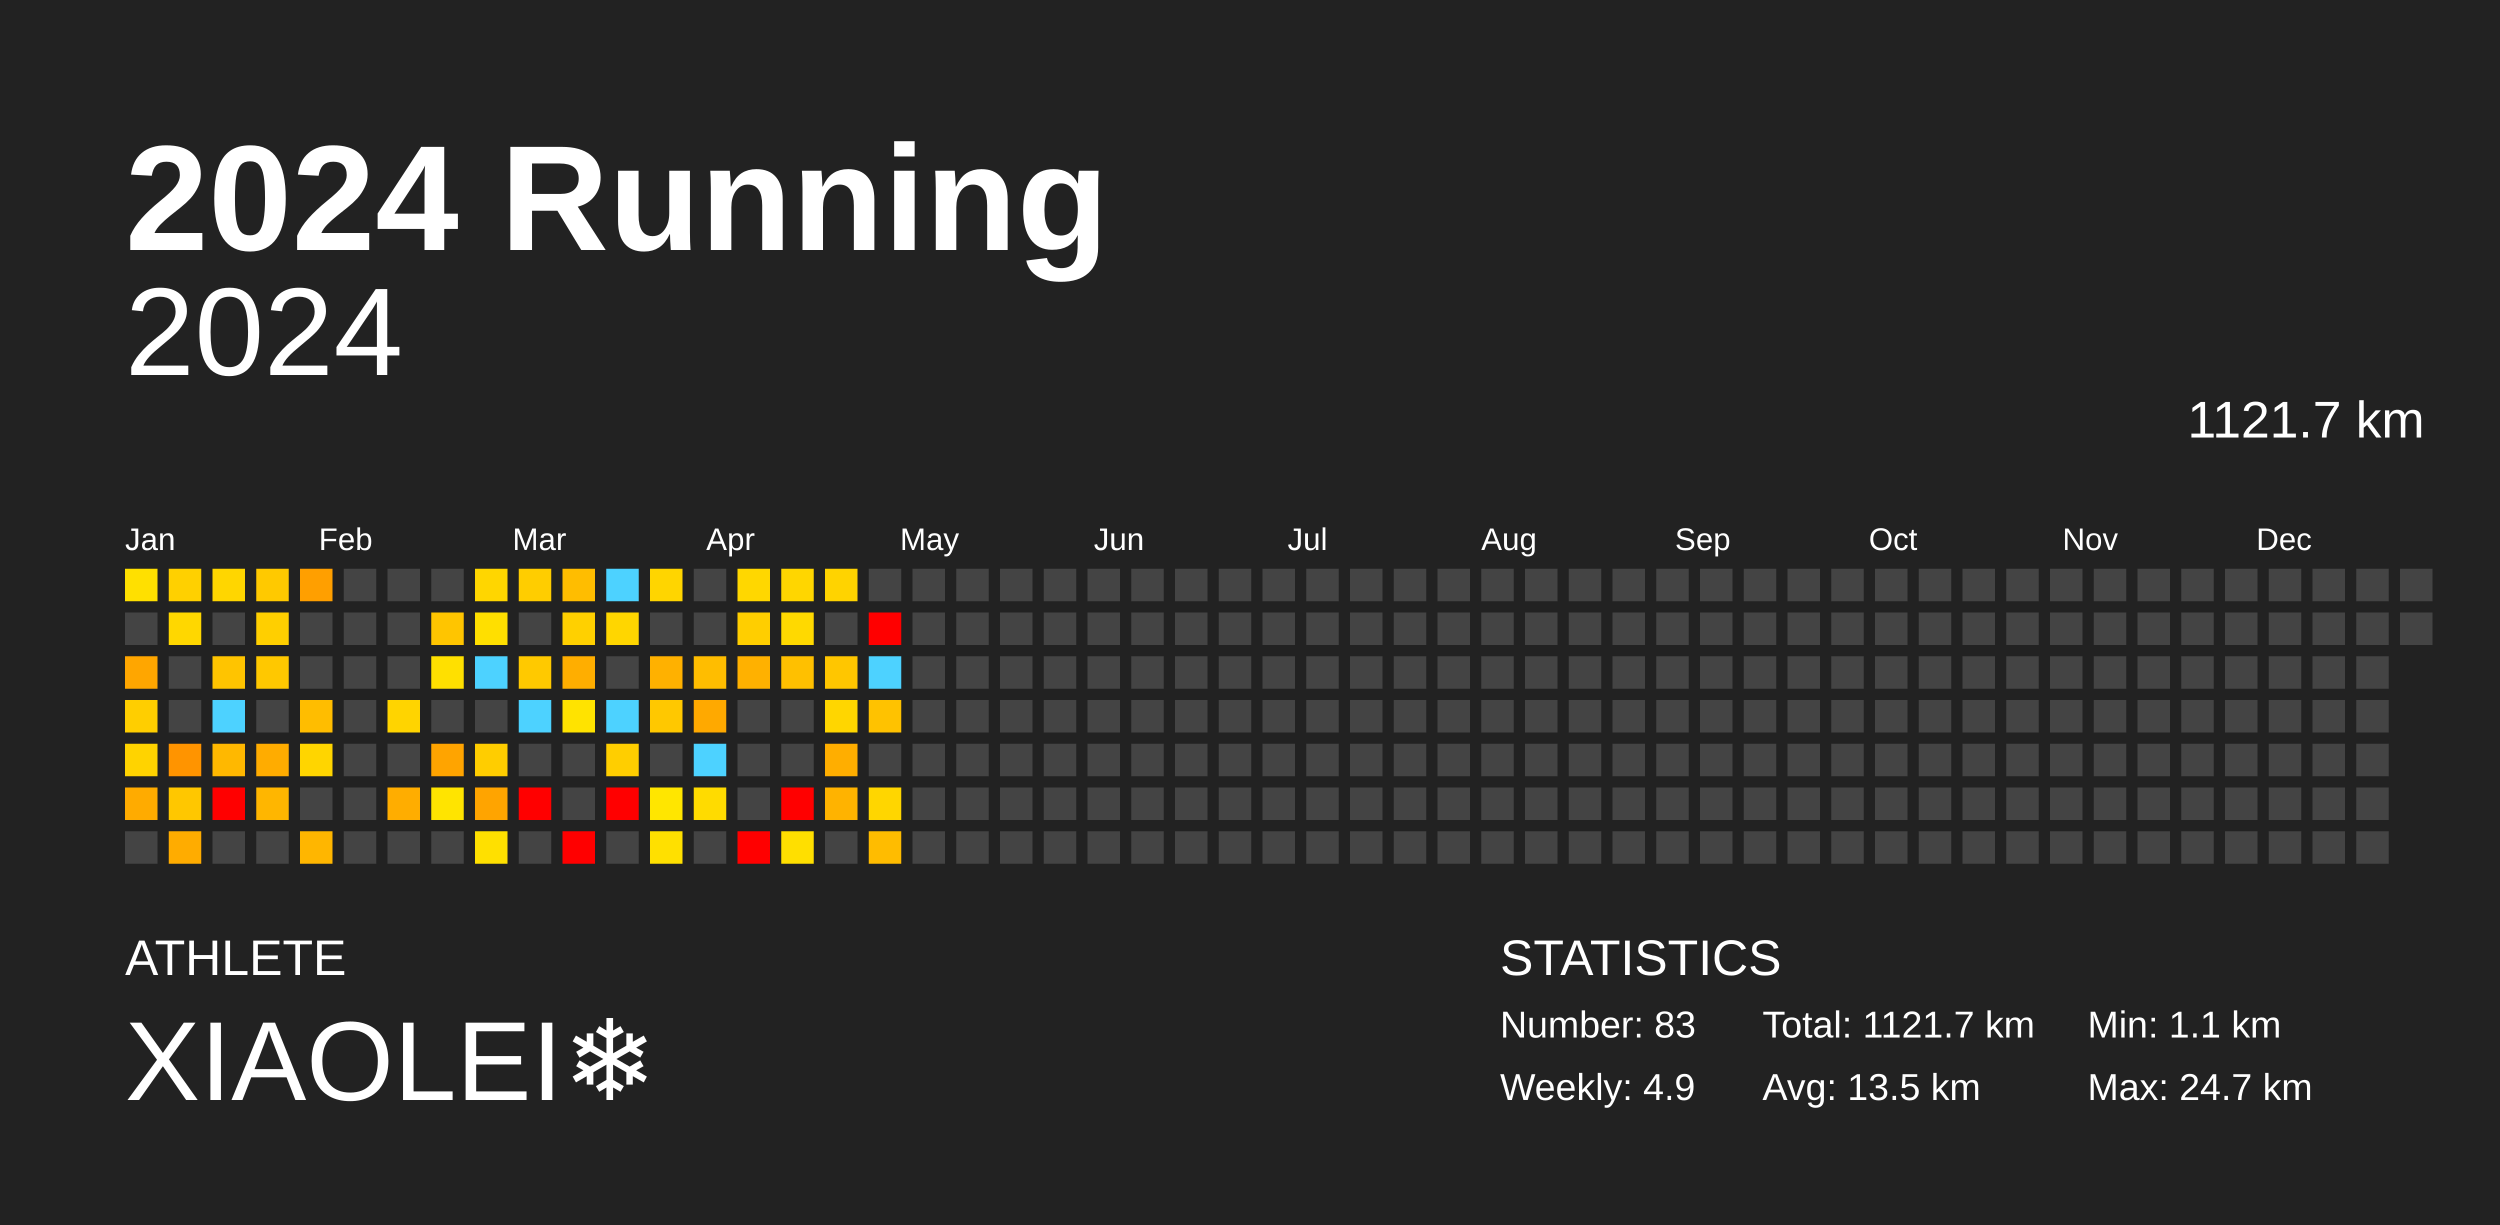
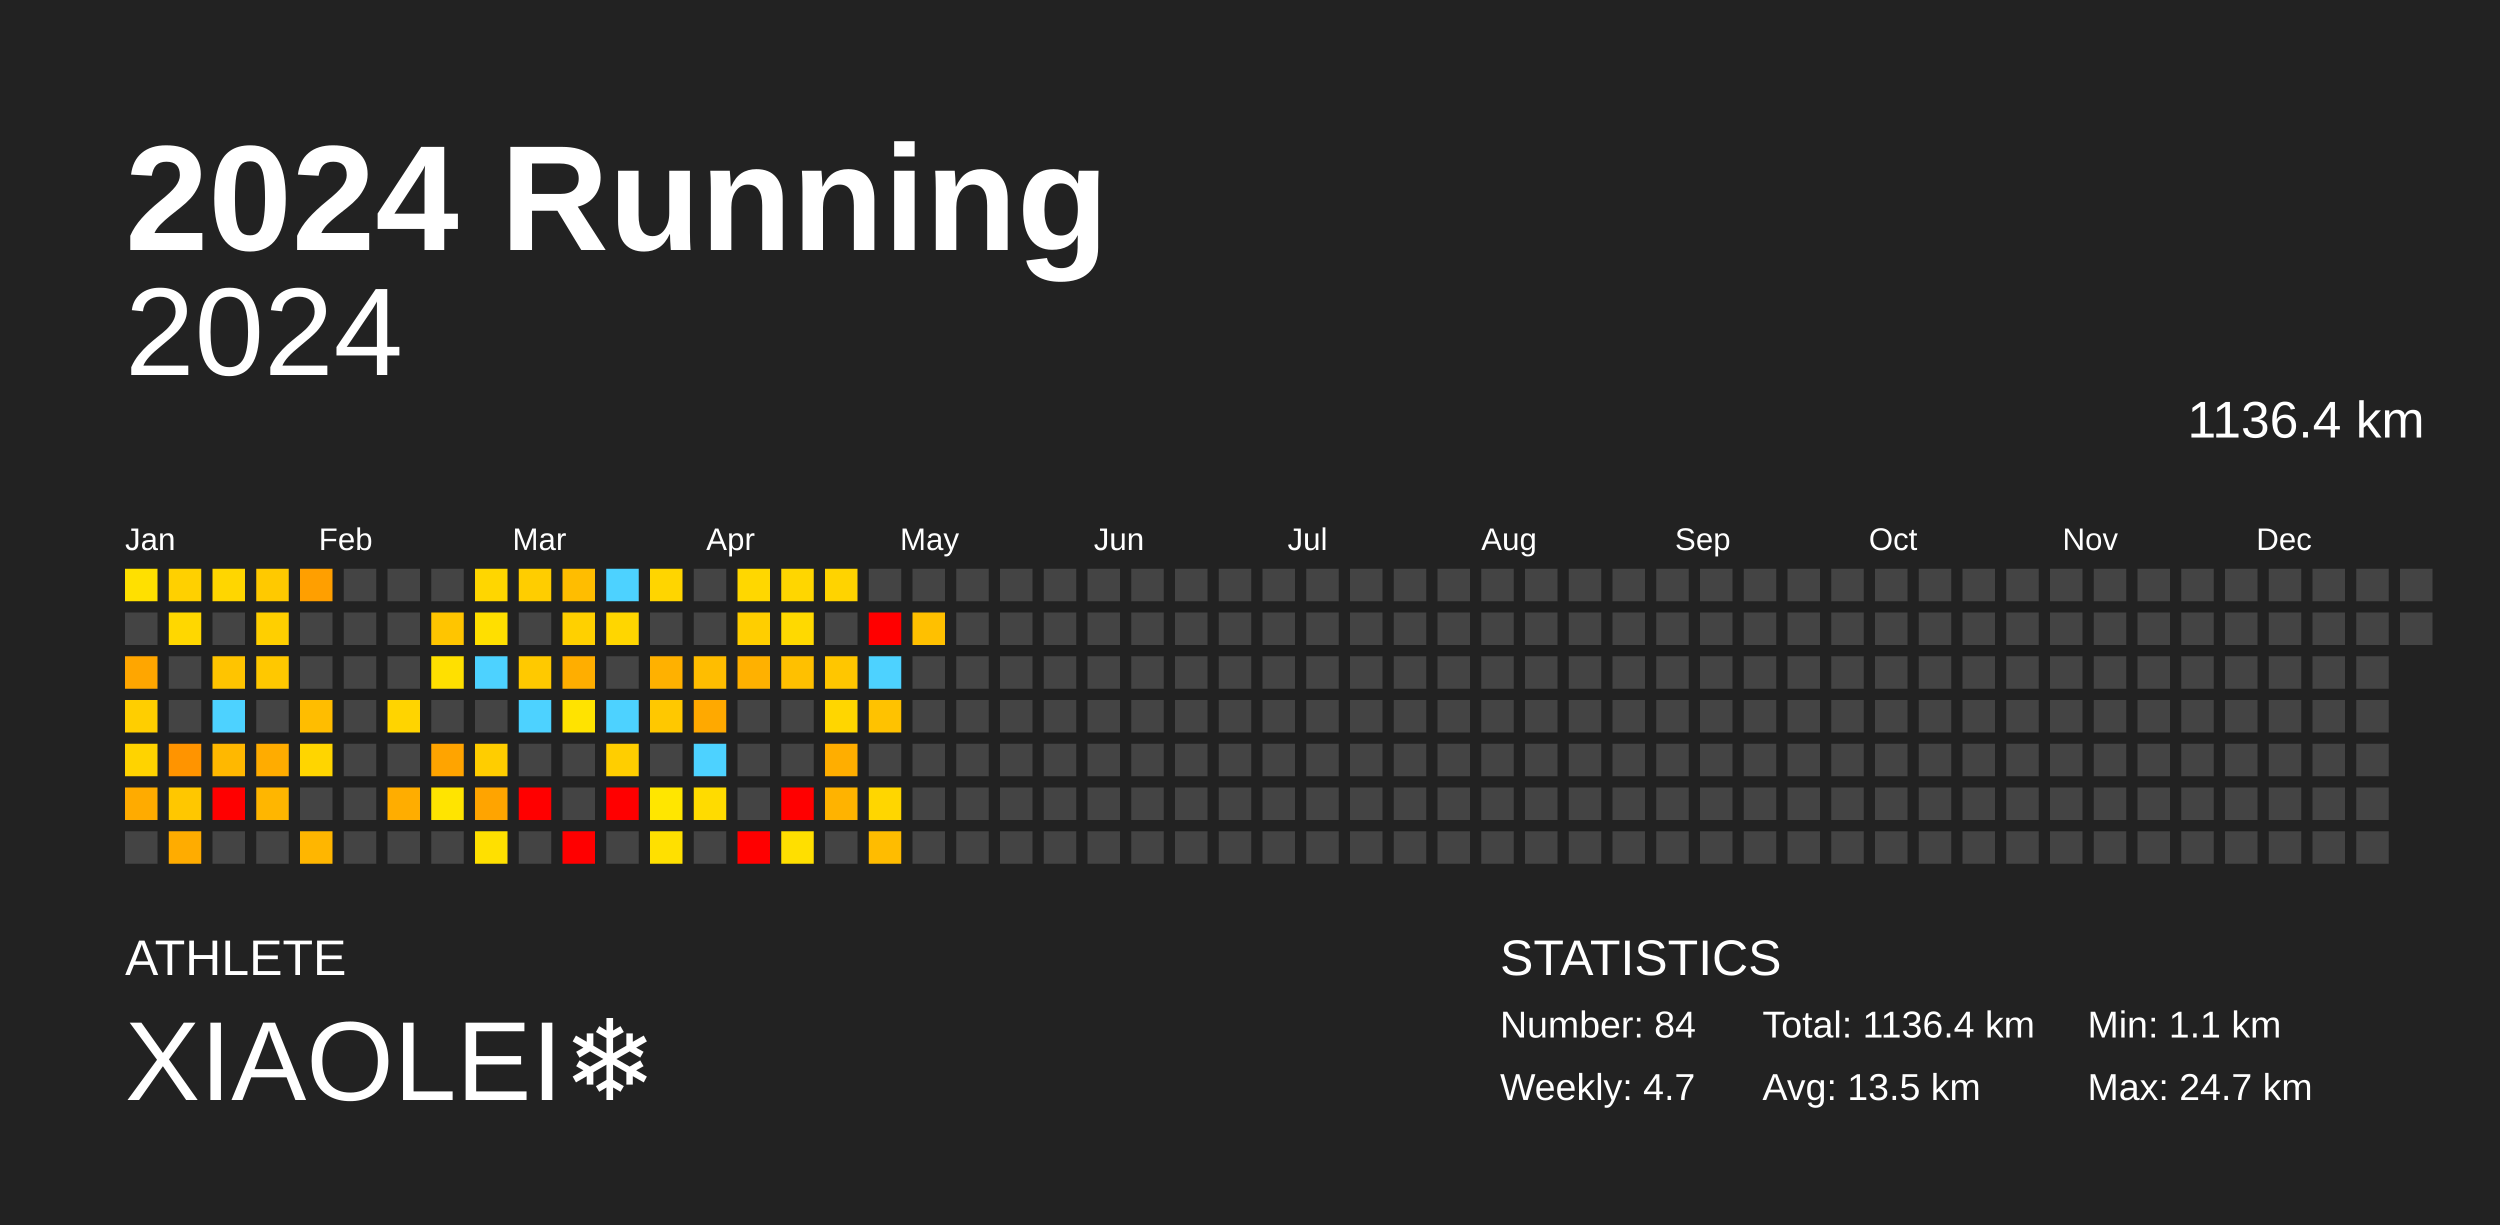
<svg xmlns="http://www.w3.org/2000/svg" baseProfile="full" height="98mm" version="1.1" viewBox="0,0,200,98" width="200mm">
  <defs />
  <rect fill="#222222" height="98" width="200" x="0" y="0" />
  <text fill="#FFFFFF" style="font-size:12px; font-family:Arial; font-weight:bold;" x="10" y="20">2024 Running</text>
  <text fill="#FFFFFF" style="font-size:4px; font-family:Arial" x="10" y="78">ATHLETE</text>
  <text fill="#FFFFFF" style="font-size:9px; font-family:Arial" x="10" y="88">XIAOLEI❄️</text>
  <text fill="#FFFFFF" style="font-size:4px; font-family:Arial" x="120" y="78">STATISTICS</text>
-   <text fill="#FFFFFF" style="font-size:3px; font-family:Arial" x="120" y="83">Number: 83</text>
-   <text fill="#FFFFFF" style="font-size:3px; font-family:Arial" x="120" y="88">Weekly: 4.9</text>
-   <text fill="#FFFFFF" style="font-size:3px; font-family:Arial" x="141" y="83">Total: 1121.7 km</text>
+   <text fill="#FFFFFF" style="font-size:3px; font-family:Arial" x="120" y="83">Number: 84</text>
+   <text fill="#FFFFFF" style="font-size:3px; font-family:Arial" x="120" y="88">Weekly: 4.7</text>
+   <text fill="#FFFFFF" style="font-size:3px; font-family:Arial" x="141" y="83">Total: 1136.4 km</text>
  <text fill="#FFFFFF" style="font-size:3px; font-family:Arial" x="141" y="88">Avg: 13.5 km</text>
  <text fill="#FFFFFF" style="font-size:3px; font-family:Arial" x="167" y="83">Min: 1.1 km</text>
  <text fill="#FFFFFF" style="font-size:3px; font-family:Arial" x="167" y="88">Max: 24.7 km</text>
  <text alignment-baseline="hanging" fill="#FFFFFF" style="font-size:10.0px; font-family:Arial;" x="10" y="30">2024</text>
-   <text alignment-baseline="hanging" fill="#FFFFFF" style="font-size:4.125px; font-family:Arial;" x="175" y="35">1121.7 km</text>
+   <text alignment-baseline="hanging" fill="#FFFFFF" style="font-size:4.125px; font-family:Arial;" x="175" y="35">1136.4 km</text>
  <text fill="#FFFFFF" style="font-size:2.5px; font-family:Arial" x="10.0" y="44">Jan</text>
  <text fill="#FFFFFF" style="font-size:2.5px; font-family:Arial" x="25.5" y="44">Feb</text>
  <text fill="#FFFFFF" style="font-size:2.5px; font-family:Arial" x="41.0" y="44">Mar</text>
  <text fill="#FFFFFF" style="font-size:2.5px; font-family:Arial" x="56.5" y="44">Apr</text>
  <text fill="#FFFFFF" style="font-size:2.5px; font-family:Arial" x="72.0" y="44">May</text>
  <text fill="#FFFFFF" style="font-size:2.5px; font-family:Arial" x="87.5" y="44">Jun</text>
  <text fill="#FFFFFF" style="font-size:2.5px; font-family:Arial" x="103.0" y="44">Jul</text>
  <text fill="#FFFFFF" style="font-size:2.5px; font-family:Arial" x="118.5" y="44">Aug</text>
  <text fill="#FFFFFF" style="font-size:2.5px; font-family:Arial" x="134.0" y="44">Sep</text>
  <text fill="#FFFFFF" style="font-size:2.5px; font-family:Arial" x="149.5" y="44">Oct</text>
  <text fill="#FFFFFF" style="font-size:2.5px; font-family:Arial" x="165.0" y="44">Nov</text>
  <text fill="#FFFFFF" style="font-size:2.5px; font-family:Arial" x="180.5" y="44">Dec</text>
  <rect fill="#ffe000" height="2.6" width="2.6" x="10.0" y="45.5" />
  <rect fill="#444444" height="2.6" width="2.6" x="10.0" y="49.0" />
  <rect fill="#ffa600" height="2.6" width="2.6" x="10.0" y="52.5" />
  <rect fill="#ffce00" height="2.6" width="2.6" x="10.0" y="56.0" />
  <rect fill="#ffd300" height="2.6" width="2.6" x="10.0" y="59.5" />
  <rect fill="#ffab00" height="2.6" width="2.6" x="10.0" y="63.0" />
  <rect fill="#444444" height="2.6" width="2.6" x="10.0" y="66.5" />
  <rect fill="#ffd000" height="2.6" width="2.6" x="13.5" y="45.5" />
  <rect fill="#ffd700" height="2.6" width="2.6" x="13.5" y="49.0" />
  <rect fill="#444444" height="2.6" width="2.6" x="13.5" y="52.5" />
  <rect fill="#444444" height="2.6" width="2.6" x="13.5" y="56.0" />
  <rect fill="#ff9400" height="2.6" width="2.6" x="13.5" y="59.5" />
  <rect fill="#ffc700" height="2.6" width="2.6" x="13.5" y="63.0" />
  <rect fill="#ffac00" height="2.6" width="2.6" x="13.5" y="66.5" />
  <rect fill="#ffd600" height="2.6" width="2.6" x="17.0" y="45.5" />
  <rect fill="#444444" height="2.6" width="2.6" x="17.0" y="49.0" />
  <rect fill="#ffc400" height="2.6" width="2.6" x="17.0" y="52.5" />
  <rect fill="#4dd2ff" height="2.6" width="2.6" x="17.0" y="56.0" />
  <rect fill="#ffb800" height="2.6" width="2.6" x="17.0" y="59.5" />
  <rect fill="red" height="2.6" width="2.6" x="17.0" y="63.0" />
  <rect fill="#444444" height="2.6" width="2.6" x="17.0" y="66.5" />
  <rect fill="#ffc900" height="2.6" width="2.6" x="20.5" y="45.5" />
  <rect fill="#ffcf00" height="2.6" width="2.6" x="20.5" y="49.0" />
  <rect fill="#ffc800" height="2.6" width="2.6" x="20.5" y="52.5" />
  <rect fill="#444444" height="2.6" width="2.6" x="20.5" y="56.0" />
  <rect fill="#ffac00" height="2.6" width="2.6" x="20.5" y="59.5" />
  <rect fill="#ffb600" height="2.6" width="2.6" x="20.5" y="63.0" />
  <rect fill="#444444" height="2.6" width="2.6" x="20.5" y="66.5" />
  <rect fill="#ff9f00" height="2.6" width="2.6" x="24.0" y="45.5" />
  <rect fill="#444444" height="2.6" width="2.6" x="24.0" y="49.0" />
  <rect fill="#444444" height="2.6" width="2.6" x="24.0" y="52.5" />
  <rect fill="#ffbd00" height="2.6" width="2.6" x="24.0" y="56.0" />
  <rect fill="#ffd500" height="2.6" width="2.6" x="24.0" y="59.5" />
  <rect fill="#444444" height="2.6" width="2.6" x="24.0" y="63.0" />
  <rect fill="#ffb600" height="2.6" width="2.6" x="24.0" y="66.5" />
  <rect fill="#444444" height="2.6" width="2.6" x="27.5" y="45.5" />
  <rect fill="#444444" height="2.6" width="2.6" x="27.5" y="49.0" />
  <rect fill="#444444" height="2.6" width="2.6" x="27.5" y="52.5" />
  <rect fill="#444444" height="2.6" width="2.6" x="27.5" y="56.0" />
  <rect fill="#444444" height="2.6" width="2.6" x="27.5" y="59.5" />
  <rect fill="#444444" height="2.6" width="2.6" x="27.5" y="63.0" />
  <rect fill="#444444" height="2.6" width="2.6" x="27.5" y="66.5" />
  <rect fill="#444444" height="2.6" width="2.6" x="31.0" y="45.5" />
  <rect fill="#444444" height="2.6" width="2.6" x="31.0" y="49.0" />
  <rect fill="#444444" height="2.6" width="2.6" x="31.0" y="52.5" />
  <rect fill="#ffd400" height="2.6" width="2.6" x="31.0" y="56.0" />
  <rect fill="#444444" height="2.6" width="2.6" x="31.0" y="59.5" />
  <rect fill="#ffad00" height="2.6" width="2.6" x="31.0" y="63.0" />
  <rect fill="#444444" height="2.6" width="2.6" x="31.0" y="66.5" />
  <rect fill="#444444" height="2.6" width="2.6" x="34.5" y="45.5" />
  <rect fill="#ffc500" height="2.6" width="2.6" x="34.5" y="49.0" />
  <rect fill="#ffe000" height="2.6" width="2.6" x="34.5" y="52.5" />
  <rect fill="#444444" height="2.6" width="2.6" x="34.5" y="56.0" />
  <rect fill="#ffa400" height="2.6" width="2.6" x="34.5" y="59.5" />
  <rect fill="#ffe400" height="2.6" width="2.6" x="34.5" y="63.0" />
  <rect fill="#444444" height="2.6" width="2.6" x="34.5" y="66.5" />
  <rect fill="#ffd600" height="2.6" width="2.6" x="38.0" y="45.5" />
  <rect fill="#ffdf00" height="2.6" width="2.6" x="38.0" y="49.0" />
  <rect fill="#4dd2ff" height="2.6" width="2.6" x="38.0" y="52.5" />
  <rect fill="#444444" height="2.6" width="2.6" x="38.0" y="56.0" />
  <rect fill="#ffcd00" height="2.6" width="2.6" x="38.0" y="59.5" />
  <rect fill="#ffa400" height="2.6" width="2.6" x="38.0" y="63.0" />
  <rect fill="#ffe000" height="2.6" width="2.6" x="38.0" y="66.5" />
  <rect fill="#ffcd00" height="2.6" width="2.6" x="41.5" y="45.5" />
  <rect fill="#444444" height="2.6" width="2.6" x="41.5" y="49.0" />
  <rect fill="#ffc900" height="2.6" width="2.6" x="41.5" y="52.5" />
  <rect fill="#4dd2ff" height="2.6" width="2.6" x="41.5" y="56.0" />
  <rect fill="#444444" height="2.6" width="2.6" x="41.5" y="59.5" />
  <rect fill="red" height="2.6" width="2.6" x="41.5" y="63.0" />
  <rect fill="#444444" height="2.6" width="2.6" x="41.5" y="66.5" />
  <rect fill="#ffbd00" height="2.6" width="2.6" x="45.0" y="45.5" />
  <rect fill="#ffd000" height="2.6" width="2.6" x="45.0" y="49.0" />
  <rect fill="#ffae00" height="2.6" width="2.6" x="45.0" y="52.5" />
  <rect fill="#ffe300" height="2.6" width="2.6" x="45.0" y="56.0" />
  <rect fill="#444444" height="2.6" width="2.6" x="45.0" y="59.5" />
  <rect fill="#444444" height="2.6" width="2.6" x="45.0" y="63.0" />
  <rect fill="red" height="2.6" width="2.6" x="45.0" y="66.5" />
  <rect fill="#4dd2ff" height="2.6" width="2.6" x="48.5" y="45.5" />
  <rect fill="#ffd600" height="2.6" width="2.6" x="48.5" y="49.0" />
  <rect fill="#444444" height="2.6" width="2.6" x="48.5" y="52.5" />
  <rect fill="#4dd2ff" height="2.6" width="2.6" x="48.5" y="56.0" />
  <rect fill="#ffce00" height="2.6" width="2.6" x="48.5" y="59.5" />
  <rect fill="red" height="2.6" width="2.6" x="48.5" y="63.0" />
  <rect fill="#444444" height="2.6" width="2.6" x="48.5" y="66.5" />
  <rect fill="#ffd500" height="2.6" width="2.6" x="52.0" y="45.5" />
  <rect fill="#444444" height="2.6" width="2.6" x="52.0" y="49.0" />
  <rect fill="#ffb100" height="2.6" width="2.6" x="52.0" y="52.5" />
  <rect fill="#ffc800" height="2.6" width="2.6" x="52.0" y="56.0" />
  <rect fill="#444444" height="2.6" width="2.6" x="52.0" y="59.5" />
  <rect fill="#ffe600" height="2.6" width="2.6" x="52.0" y="63.0" />
  <rect fill="#ffe000" height="2.6" width="2.6" x="52.0" y="66.5" />
  <rect fill="#444444" height="2.6" width="2.6" x="55.5" y="45.5" />
  <rect fill="#444444" height="2.6" width="2.6" x="55.5" y="49.0" />
  <rect fill="#ffbd00" height="2.6" width="2.6" x="55.5" y="52.5" />
  <rect fill="#ffa900" height="2.6" width="2.6" x="55.5" y="56.0" />
  <rect fill="#4dd2ff" height="2.6" width="2.6" x="55.5" y="59.5" />
  <rect fill="#ffdb00" height="2.6" width="2.6" x="55.5" y="63.0" />
  <rect fill="#444444" height="2.6" width="2.6" x="55.5" y="66.5" />
  <rect fill="#ffd700" height="2.6" width="2.6" x="59.0" y="45.5" />
  <rect fill="#ffce00" height="2.6" width="2.6" x="59.0" y="49.0" />
  <rect fill="#ffb100" height="2.6" width="2.6" x="59.0" y="52.5" />
  <rect fill="#444444" height="2.6" width="2.6" x="59.0" y="56.0" />
  <rect fill="#444444" height="2.6" width="2.6" x="59.0" y="59.5" />
  <rect fill="#444444" height="2.6" width="2.6" x="59.0" y="63.0" />
  <rect fill="red" height="2.6" width="2.6" x="59.0" y="66.5" />
  <rect fill="#ffd600" height="2.6" width="2.6" x="62.5" y="45.5" />
  <rect fill="#ffd900" height="2.6" width="2.6" x="62.5" y="49.0" />
  <rect fill="#ffc000" height="2.6" width="2.6" x="62.5" y="52.5" />
  <rect fill="#444444" height="2.6" width="2.6" x="62.5" y="56.0" />
  <rect fill="#444444" height="2.6" width="2.6" x="62.5" y="59.5" />
  <rect fill="red" height="2.6" width="2.6" x="62.5" y="63.0" />
  <rect fill="#ffdf00" height="2.6" width="2.6" x="62.5" y="66.5" />
  <rect fill="#ffd300" height="2.6" width="2.6" x="66.0" y="45.5" />
  <rect fill="#444444" height="2.6" width="2.6" x="66.0" y="49.0" />
  <rect fill="#ffc600" height="2.6" width="2.6" x="66.0" y="52.5" />
  <rect fill="#ffd600" height="2.6" width="2.6" x="66.0" y="56.0" />
  <rect fill="#ffae00" height="2.6" width="2.6" x="66.0" y="59.5" />
  <rect fill="#ffb300" height="2.6" width="2.6" x="66.0" y="63.0" />
  <rect fill="#444444" height="2.6" width="2.6" x="66.0" y="66.5" />
  <rect fill="#444444" height="2.6" width="2.6" x="69.5" y="45.5" />
  <rect fill="red" height="2.6" width="2.6" x="69.5" y="49.0" />
  <rect fill="#4dd2ff" height="2.6" width="2.6" x="69.5" y="52.5" />
  <rect fill="#ffc200" height="2.6" width="2.6" x="69.5" y="56.0" />
  <rect fill="#444444" height="2.6" width="2.6" x="69.5" y="59.5" />
  <rect fill="#ffd600" height="2.6" width="2.6" x="69.5" y="63.0" />
  <rect fill="#ffbc00" height="2.6" width="2.6" x="69.5" y="66.5" />
  <rect fill="#444444" height="2.6" width="2.6" x="73.0" y="45.5" />
-   <rect fill="#444444" height="2.6" width="2.6" x="73.0" y="49.0" />
+   <rect fill="#ffc000" height="2.6" width="2.6" x="73.0" y="49.0" />
  <rect fill="#444444" height="2.6" width="2.6" x="73.0" y="52.5" />
  <rect fill="#444444" height="2.6" width="2.6" x="73.0" y="56.0" />
  <rect fill="#444444" height="2.6" width="2.6" x="73.0" y="59.5" />
  <rect fill="#444444" height="2.6" width="2.6" x="73.0" y="63.0" />
  <rect fill="#444444" height="2.6" width="2.6" x="73.0" y="66.5" />
  <rect fill="#444444" height="2.6" width="2.6" x="76.5" y="45.5" />
  <rect fill="#444444" height="2.6" width="2.6" x="76.5" y="49.0" />
  <rect fill="#444444" height="2.6" width="2.6" x="76.5" y="52.5" />
  <rect fill="#444444" height="2.6" width="2.6" x="76.5" y="56.0" />
  <rect fill="#444444" height="2.6" width="2.6" x="76.5" y="59.5" />
  <rect fill="#444444" height="2.6" width="2.6" x="76.5" y="63.0" />
  <rect fill="#444444" height="2.6" width="2.6" x="76.5" y="66.5" />
  <rect fill="#444444" height="2.6" width="2.6" x="80.0" y="45.5" />
  <rect fill="#444444" height="2.6" width="2.6" x="80.0" y="49.0" />
  <rect fill="#444444" height="2.6" width="2.6" x="80.0" y="52.5" />
  <rect fill="#444444" height="2.6" width="2.6" x="80.0" y="56.0" />
  <rect fill="#444444" height="2.6" width="2.6" x="80.0" y="59.5" />
  <rect fill="#444444" height="2.6" width="2.6" x="80.0" y="63.0" />
  <rect fill="#444444" height="2.6" width="2.6" x="80.0" y="66.5" />
  <rect fill="#444444" height="2.6" width="2.6" x="83.5" y="45.5" />
  <rect fill="#444444" height="2.6" width="2.6" x="83.5" y="49.0" />
  <rect fill="#444444" height="2.6" width="2.6" x="83.5" y="52.5" />
  <rect fill="#444444" height="2.6" width="2.6" x="83.5" y="56.0" />
  <rect fill="#444444" height="2.6" width="2.6" x="83.5" y="59.5" />
  <rect fill="#444444" height="2.6" width="2.6" x="83.5" y="63.0" />
  <rect fill="#444444" height="2.6" width="2.6" x="83.5" y="66.5" />
  <rect fill="#444444" height="2.6" width="2.6" x="87.0" y="45.5" />
  <rect fill="#444444" height="2.6" width="2.6" x="87.0" y="49.0" />
  <rect fill="#444444" height="2.6" width="2.6" x="87.0" y="52.5" />
  <rect fill="#444444" height="2.6" width="2.6" x="87.0" y="56.0" />
  <rect fill="#444444" height="2.6" width="2.6" x="87.0" y="59.5" />
  <rect fill="#444444" height="2.6" width="2.6" x="87.0" y="63.0" />
  <rect fill="#444444" height="2.6" width="2.6" x="87.0" y="66.5" />
  <rect fill="#444444" height="2.6" width="2.6" x="90.5" y="45.5" />
  <rect fill="#444444" height="2.6" width="2.6" x="90.5" y="49.0" />
  <rect fill="#444444" height="2.6" width="2.6" x="90.5" y="52.5" />
  <rect fill="#444444" height="2.6" width="2.6" x="90.5" y="56.0" />
  <rect fill="#444444" height="2.6" width="2.6" x="90.5" y="59.5" />
  <rect fill="#444444" height="2.6" width="2.6" x="90.5" y="63.0" />
  <rect fill="#444444" height="2.6" width="2.6" x="90.5" y="66.5" />
  <rect fill="#444444" height="2.6" width="2.6" x="94.0" y="45.5" />
  <rect fill="#444444" height="2.6" width="2.6" x="94.0" y="49.0" />
  <rect fill="#444444" height="2.6" width="2.6" x="94.0" y="52.5" />
  <rect fill="#444444" height="2.6" width="2.6" x="94.0" y="56.0" />
  <rect fill="#444444" height="2.6" width="2.6" x="94.0" y="59.5" />
  <rect fill="#444444" height="2.6" width="2.6" x="94.0" y="63.0" />
  <rect fill="#444444" height="2.6" width="2.6" x="94.0" y="66.5" />
  <rect fill="#444444" height="2.6" width="2.6" x="97.5" y="45.5" />
  <rect fill="#444444" height="2.6" width="2.6" x="97.5" y="49.0" />
  <rect fill="#444444" height="2.6" width="2.6" x="97.5" y="52.5" />
  <rect fill="#444444" height="2.6" width="2.6" x="97.5" y="56.0" />
  <rect fill="#444444" height="2.6" width="2.6" x="97.5" y="59.5" />
  <rect fill="#444444" height="2.6" width="2.6" x="97.5" y="63.0" />
  <rect fill="#444444" height="2.6" width="2.6" x="97.5" y="66.5" />
  <rect fill="#444444" height="2.6" width="2.6" x="101.0" y="45.5" />
  <rect fill="#444444" height="2.6" width="2.6" x="101.0" y="49.0" />
  <rect fill="#444444" height="2.6" width="2.6" x="101.0" y="52.5" />
  <rect fill="#444444" height="2.6" width="2.6" x="101.0" y="56.0" />
  <rect fill="#444444" height="2.6" width="2.6" x="101.0" y="59.5" />
  <rect fill="#444444" height="2.6" width="2.6" x="101.0" y="63.0" />
  <rect fill="#444444" height="2.6" width="2.6" x="101.0" y="66.5" />
  <rect fill="#444444" height="2.6" width="2.6" x="104.5" y="45.5" />
  <rect fill="#444444" height="2.6" width="2.6" x="104.5" y="49.0" />
  <rect fill="#444444" height="2.6" width="2.6" x="104.5" y="52.5" />
  <rect fill="#444444" height="2.6" width="2.6" x="104.5" y="56.0" />
  <rect fill="#444444" height="2.6" width="2.6" x="104.5" y="59.5" />
  <rect fill="#444444" height="2.6" width="2.6" x="104.5" y="63.0" />
  <rect fill="#444444" height="2.6" width="2.6" x="104.5" y="66.5" />
  <rect fill="#444444" height="2.6" width="2.6" x="108.0" y="45.5" />
  <rect fill="#444444" height="2.6" width="2.6" x="108.0" y="49.0" />
  <rect fill="#444444" height="2.6" width="2.6" x="108.0" y="52.5" />
  <rect fill="#444444" height="2.6" width="2.6" x="108.0" y="56.0" />
  <rect fill="#444444" height="2.6" width="2.6" x="108.0" y="59.5" />
  <rect fill="#444444" height="2.6" width="2.6" x="108.0" y="63.0" />
  <rect fill="#444444" height="2.6" width="2.6" x="108.0" y="66.5" />
  <rect fill="#444444" height="2.6" width="2.6" x="111.5" y="45.5" />
  <rect fill="#444444" height="2.6" width="2.6" x="111.5" y="49.0" />
  <rect fill="#444444" height="2.6" width="2.6" x="111.5" y="52.5" />
  <rect fill="#444444" height="2.6" width="2.6" x="111.5" y="56.0" />
  <rect fill="#444444" height="2.6" width="2.6" x="111.5" y="59.5" />
  <rect fill="#444444" height="2.6" width="2.6" x="111.5" y="63.0" />
  <rect fill="#444444" height="2.6" width="2.6" x="111.5" y="66.5" />
  <rect fill="#444444" height="2.6" width="2.6" x="115.0" y="45.5" />
  <rect fill="#444444" height="2.6" width="2.6" x="115.0" y="49.0" />
  <rect fill="#444444" height="2.6" width="2.6" x="115.0" y="52.5" />
  <rect fill="#444444" height="2.6" width="2.6" x="115.0" y="56.0" />
  <rect fill="#444444" height="2.6" width="2.6" x="115.0" y="59.5" />
  <rect fill="#444444" height="2.6" width="2.6" x="115.0" y="63.0" />
  <rect fill="#444444" height="2.6" width="2.6" x="115.0" y="66.5" />
  <rect fill="#444444" height="2.6" width="2.6" x="118.5" y="45.5" />
  <rect fill="#444444" height="2.6" width="2.6" x="118.5" y="49.0" />
  <rect fill="#444444" height="2.6" width="2.6" x="118.5" y="52.5" />
  <rect fill="#444444" height="2.6" width="2.6" x="118.5" y="56.0" />
  <rect fill="#444444" height="2.6" width="2.6" x="118.5" y="59.5" />
  <rect fill="#444444" height="2.6" width="2.6" x="118.5" y="63.0" />
  <rect fill="#444444" height="2.6" width="2.6" x="118.5" y="66.5" />
  <rect fill="#444444" height="2.6" width="2.6" x="122.0" y="45.5" />
  <rect fill="#444444" height="2.6" width="2.6" x="122.0" y="49.0" />
  <rect fill="#444444" height="2.6" width="2.6" x="122.0" y="52.5" />
  <rect fill="#444444" height="2.6" width="2.6" x="122.0" y="56.0" />
  <rect fill="#444444" height="2.6" width="2.6" x="122.0" y="59.5" />
  <rect fill="#444444" height="2.6" width="2.6" x="122.0" y="63.0" />
  <rect fill="#444444" height="2.6" width="2.6" x="122.0" y="66.5" />
  <rect fill="#444444" height="2.6" width="2.6" x="125.5" y="45.5" />
  <rect fill="#444444" height="2.6" width="2.6" x="125.5" y="49.0" />
  <rect fill="#444444" height="2.6" width="2.6" x="125.5" y="52.5" />
  <rect fill="#444444" height="2.6" width="2.6" x="125.5" y="56.0" />
  <rect fill="#444444" height="2.6" width="2.6" x="125.5" y="59.5" />
  <rect fill="#444444" height="2.6" width="2.6" x="125.5" y="63.0" />
  <rect fill="#444444" height="2.6" width="2.6" x="125.5" y="66.5" />
  <rect fill="#444444" height="2.6" width="2.6" x="129.0" y="45.5" />
  <rect fill="#444444" height="2.6" width="2.6" x="129.0" y="49.0" />
  <rect fill="#444444" height="2.6" width="2.6" x="129.0" y="52.5" />
  <rect fill="#444444" height="2.6" width="2.6" x="129.0" y="56.0" />
  <rect fill="#444444" height="2.6" width="2.6" x="129.0" y="59.5" />
  <rect fill="#444444" height="2.6" width="2.6" x="129.0" y="63.0" />
  <rect fill="#444444" height="2.6" width="2.6" x="129.0" y="66.5" />
  <rect fill="#444444" height="2.6" width="2.6" x="132.5" y="45.5" />
  <rect fill="#444444" height="2.6" width="2.6" x="132.5" y="49.0" />
  <rect fill="#444444" height="2.6" width="2.6" x="132.5" y="52.5" />
  <rect fill="#444444" height="2.6" width="2.6" x="132.5" y="56.0" />
  <rect fill="#444444" height="2.6" width="2.6" x="132.5" y="59.5" />
  <rect fill="#444444" height="2.6" width="2.6" x="132.5" y="63.0" />
  <rect fill="#444444" height="2.6" width="2.6" x="132.5" y="66.5" />
  <rect fill="#444444" height="2.6" width="2.6" x="136.0" y="45.5" />
  <rect fill="#444444" height="2.6" width="2.6" x="136.0" y="49.0" />
  <rect fill="#444444" height="2.6" width="2.6" x="136.0" y="52.5" />
  <rect fill="#444444" height="2.6" width="2.6" x="136.0" y="56.0" />
  <rect fill="#444444" height="2.6" width="2.6" x="136.0" y="59.5" />
  <rect fill="#444444" height="2.6" width="2.6" x="136.0" y="63.0" />
  <rect fill="#444444" height="2.6" width="2.6" x="136.0" y="66.5" />
  <rect fill="#444444" height="2.6" width="2.6" x="139.5" y="45.5" />
  <rect fill="#444444" height="2.6" width="2.6" x="139.5" y="49.0" />
  <rect fill="#444444" height="2.6" width="2.6" x="139.5" y="52.5" />
  <rect fill="#444444" height="2.6" width="2.6" x="139.5" y="56.0" />
  <rect fill="#444444" height="2.6" width="2.6" x="139.5" y="59.5" />
  <rect fill="#444444" height="2.6" width="2.6" x="139.5" y="63.0" />
  <rect fill="#444444" height="2.6" width="2.6" x="139.5" y="66.5" />
  <rect fill="#444444" height="2.6" width="2.6" x="143.0" y="45.5" />
  <rect fill="#444444" height="2.6" width="2.6" x="143.0" y="49.0" />
  <rect fill="#444444" height="2.6" width="2.6" x="143.0" y="52.5" />
  <rect fill="#444444" height="2.6" width="2.6" x="143.0" y="56.0" />
  <rect fill="#444444" height="2.6" width="2.6" x="143.0" y="59.5" />
  <rect fill="#444444" height="2.6" width="2.6" x="143.0" y="63.0" />
  <rect fill="#444444" height="2.6" width="2.6" x="143.0" y="66.5" />
  <rect fill="#444444" height="2.6" width="2.6" x="146.5" y="45.5" />
  <rect fill="#444444" height="2.6" width="2.6" x="146.5" y="49.0" />
  <rect fill="#444444" height="2.6" width="2.6" x="146.5" y="52.5" />
  <rect fill="#444444" height="2.6" width="2.6" x="146.5" y="56.0" />
  <rect fill="#444444" height="2.6" width="2.6" x="146.5" y="59.5" />
  <rect fill="#444444" height="2.6" width="2.6" x="146.5" y="63.0" />
  <rect fill="#444444" height="2.6" width="2.6" x="146.5" y="66.5" />
  <rect fill="#444444" height="2.6" width="2.6" x="150.0" y="45.5" />
  <rect fill="#444444" height="2.6" width="2.6" x="150.0" y="49.0" />
  <rect fill="#444444" height="2.6" width="2.6" x="150.0" y="52.5" />
  <rect fill="#444444" height="2.6" width="2.6" x="150.0" y="56.0" />
  <rect fill="#444444" height="2.6" width="2.6" x="150.0" y="59.5" />
  <rect fill="#444444" height="2.6" width="2.6" x="150.0" y="63.0" />
  <rect fill="#444444" height="2.6" width="2.6" x="150.0" y="66.5" />
  <rect fill="#444444" height="2.6" width="2.6" x="153.5" y="45.5" />
  <rect fill="#444444" height="2.6" width="2.6" x="153.5" y="49.0" />
  <rect fill="#444444" height="2.6" width="2.6" x="153.5" y="52.5" />
  <rect fill="#444444" height="2.6" width="2.6" x="153.5" y="56.0" />
  <rect fill="#444444" height="2.6" width="2.6" x="153.5" y="59.5" />
  <rect fill="#444444" height="2.6" width="2.6" x="153.5" y="63.0" />
  <rect fill="#444444" height="2.6" width="2.6" x="153.5" y="66.5" />
  <rect fill="#444444" height="2.6" width="2.6" x="157.0" y="45.5" />
  <rect fill="#444444" height="2.6" width="2.6" x="157.0" y="49.0" />
  <rect fill="#444444" height="2.6" width="2.6" x="157.0" y="52.5" />
  <rect fill="#444444" height="2.6" width="2.6" x="157.0" y="56.0" />
  <rect fill="#444444" height="2.6" width="2.6" x="157.0" y="59.5" />
  <rect fill="#444444" height="2.6" width="2.6" x="157.0" y="63.0" />
  <rect fill="#444444" height="2.6" width="2.6" x="157.0" y="66.5" />
  <rect fill="#444444" height="2.6" width="2.6" x="160.5" y="45.5" />
  <rect fill="#444444" height="2.6" width="2.6" x="160.5" y="49.0" />
  <rect fill="#444444" height="2.6" width="2.6" x="160.5" y="52.5" />
  <rect fill="#444444" height="2.6" width="2.6" x="160.5" y="56.0" />
  <rect fill="#444444" height="2.6" width="2.6" x="160.5" y="59.5" />
  <rect fill="#444444" height="2.6" width="2.6" x="160.5" y="63.0" />
  <rect fill="#444444" height="2.6" width="2.6" x="160.5" y="66.5" />
  <rect fill="#444444" height="2.6" width="2.6" x="164.0" y="45.5" />
  <rect fill="#444444" height="2.6" width="2.6" x="164.0" y="49.0" />
  <rect fill="#444444" height="2.6" width="2.6" x="164.0" y="52.5" />
  <rect fill="#444444" height="2.6" width="2.6" x="164.0" y="56.0" />
  <rect fill="#444444" height="2.6" width="2.6" x="164.0" y="59.5" />
  <rect fill="#444444" height="2.6" width="2.6" x="164.0" y="63.0" />
  <rect fill="#444444" height="2.6" width="2.6" x="164.0" y="66.5" />
  <rect fill="#444444" height="2.6" width="2.6" x="167.5" y="45.5" />
  <rect fill="#444444" height="2.6" width="2.6" x="167.5" y="49.0" />
  <rect fill="#444444" height="2.6" width="2.6" x="167.5" y="52.5" />
  <rect fill="#444444" height="2.6" width="2.6" x="167.5" y="56.0" />
  <rect fill="#444444" height="2.6" width="2.6" x="167.5" y="59.5" />
  <rect fill="#444444" height="2.6" width="2.6" x="167.5" y="63.0" />
  <rect fill="#444444" height="2.6" width="2.6" x="167.5" y="66.5" />
  <rect fill="#444444" height="2.6" width="2.6" x="171.0" y="45.5" />
  <rect fill="#444444" height="2.6" width="2.6" x="171.0" y="49.0" />
  <rect fill="#444444" height="2.6" width="2.6" x="171.0" y="52.5" />
  <rect fill="#444444" height="2.6" width="2.6" x="171.0" y="56.0" />
  <rect fill="#444444" height="2.6" width="2.6" x="171.0" y="59.5" />
  <rect fill="#444444" height="2.6" width="2.6" x="171.0" y="63.0" />
  <rect fill="#444444" height="2.6" width="2.6" x="171.0" y="66.5" />
  <rect fill="#444444" height="2.6" width="2.6" x="174.5" y="45.5" />
  <rect fill="#444444" height="2.6" width="2.6" x="174.5" y="49.0" />
  <rect fill="#444444" height="2.6" width="2.6" x="174.5" y="52.5" />
  <rect fill="#444444" height="2.6" width="2.6" x="174.5" y="56.0" />
  <rect fill="#444444" height="2.6" width="2.6" x="174.5" y="59.5" />
  <rect fill="#444444" height="2.6" width="2.6" x="174.5" y="63.0" />
  <rect fill="#444444" height="2.6" width="2.6" x="174.5" y="66.5" />
  <rect fill="#444444" height="2.6" width="2.6" x="178.0" y="45.5" />
  <rect fill="#444444" height="2.6" width="2.6" x="178.0" y="49.0" />
  <rect fill="#444444" height="2.6" width="2.6" x="178.0" y="52.5" />
  <rect fill="#444444" height="2.6" width="2.6" x="178.0" y="56.0" />
  <rect fill="#444444" height="2.6" width="2.6" x="178.0" y="59.5" />
  <rect fill="#444444" height="2.6" width="2.6" x="178.0" y="63.0" />
  <rect fill="#444444" height="2.6" width="2.6" x="178.0" y="66.5" />
  <rect fill="#444444" height="2.6" width="2.6" x="181.5" y="45.5" />
  <rect fill="#444444" height="2.6" width="2.6" x="181.5" y="49.0" />
  <rect fill="#444444" height="2.6" width="2.6" x="181.5" y="52.5" />
  <rect fill="#444444" height="2.6" width="2.6" x="181.5" y="56.0" />
  <rect fill="#444444" height="2.6" width="2.6" x="181.5" y="59.5" />
  <rect fill="#444444" height="2.6" width="2.6" x="181.5" y="63.0" />
  <rect fill="#444444" height="2.6" width="2.6" x="181.5" y="66.5" />
  <rect fill="#444444" height="2.6" width="2.6" x="185.0" y="45.5" />
  <rect fill="#444444" height="2.6" width="2.6" x="185.0" y="49.0" />
  <rect fill="#444444" height="2.6" width="2.6" x="185.0" y="52.5" />
  <rect fill="#444444" height="2.6" width="2.6" x="185.0" y="56.0" />
  <rect fill="#444444" height="2.6" width="2.6" x="185.0" y="59.5" />
  <rect fill="#444444" height="2.6" width="2.6" x="185.0" y="63.0" />
  <rect fill="#444444" height="2.6" width="2.6" x="185.0" y="66.5" />
  <rect fill="#444444" height="2.6" width="2.6" x="188.5" y="45.5" />
  <rect fill="#444444" height="2.6" width="2.6" x="188.5" y="49.0" />
  <rect fill="#444444" height="2.6" width="2.6" x="188.5" y="52.5" />
  <rect fill="#444444" height="2.6" width="2.6" x="188.5" y="56.0" />
  <rect fill="#444444" height="2.6" width="2.6" x="188.5" y="59.5" />
  <rect fill="#444444" height="2.6" width="2.6" x="188.5" y="63.0" />
  <rect fill="#444444" height="2.6" width="2.6" x="188.5" y="66.5" />
  <rect fill="#444444" height="2.6" width="2.6" x="192.0" y="45.5" />
  <rect fill="#444444" height="2.6" width="2.6" x="192.0" y="49.0" />
</svg>
